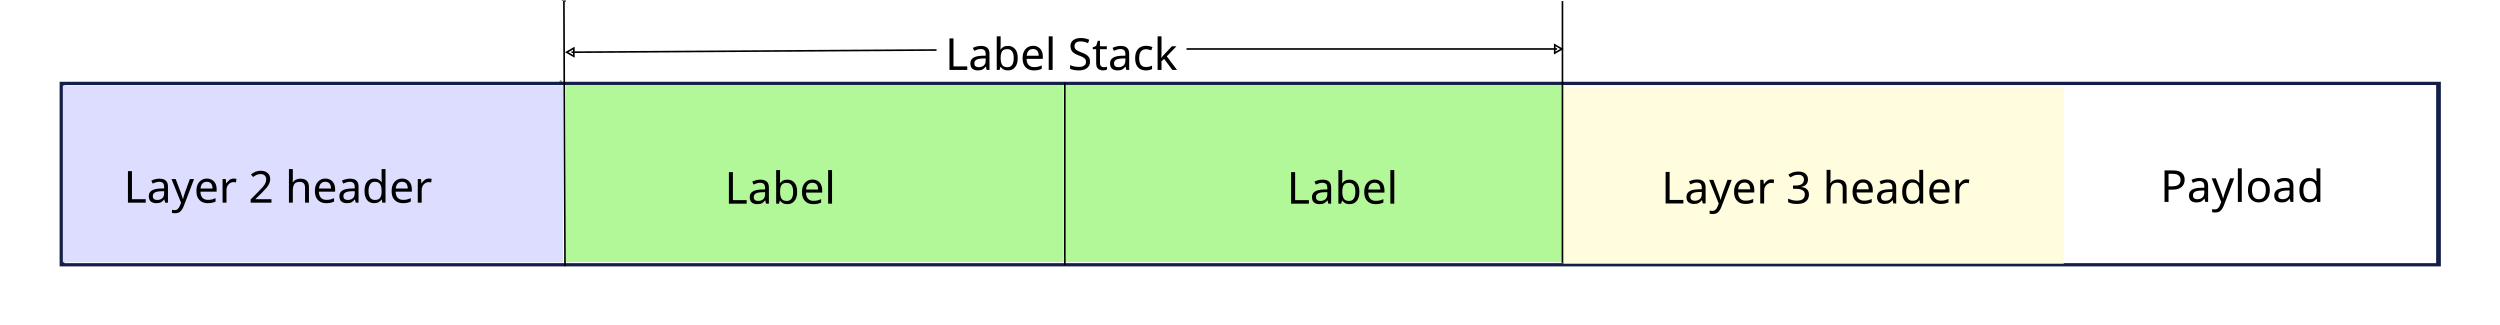
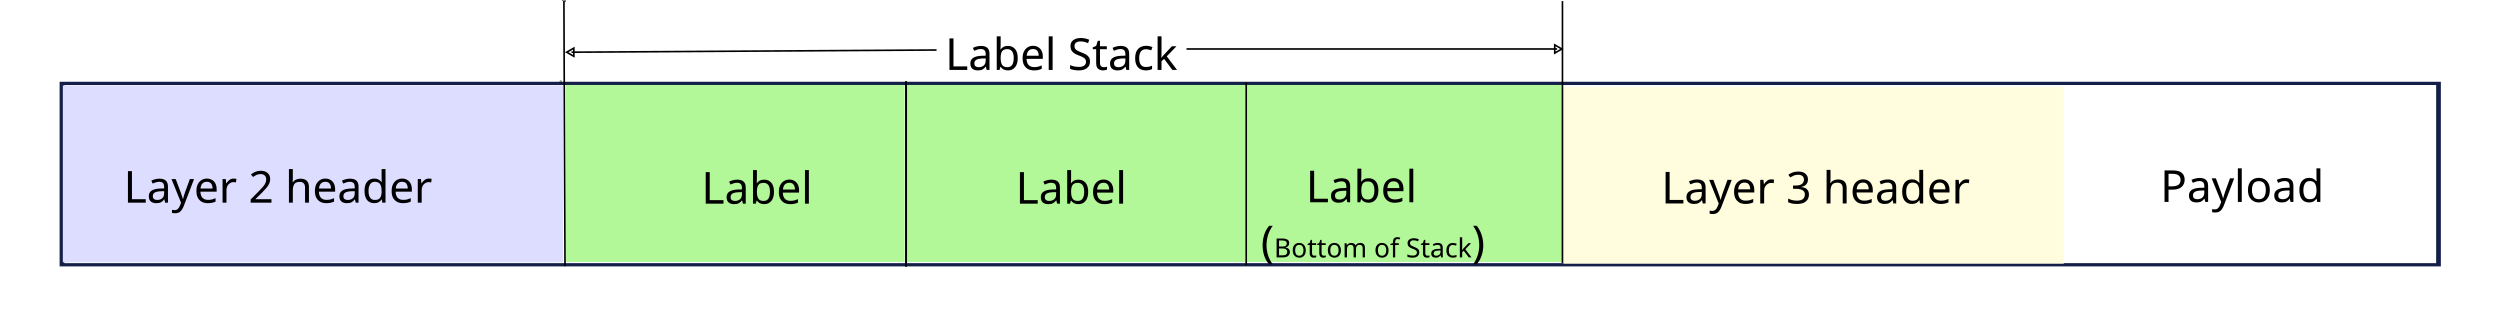
<svg xmlns="http://www.w3.org/2000/svg" width="400mm" height="52mm" viewBox="0 0 400 52" version="1.1" id="svg5">
  <defs id="defs2">
    <marker style="overflow:visible" id="marker19588" refX="0" refY="0" orient="auto-start-reverse" markerWidth="5.824" markerHeight="6.733" viewBox="0 0 5.824 6.733" preserveAspectRatio="xMidYMid">
      <path transform="scale(0.5)" style="fill:context-fill;fill-rule:evenodd;stroke:context-stroke;stroke-width:2" d="M 5.77,0 -2.88,5 V -5 Z" id="path19586" />
    </marker>
    <marker style="overflow:visible" id="EmptyTriangleIn" refX="0" refY="0" orient="auto-start-reverse" markerWidth="5.824" markerHeight="6.733" viewBox="0 0 5.824 6.733" preserveAspectRatio="xMidYMid">
      <path transform="scale(0.5)" style="fill:context-fill;fill-rule:evenodd;stroke:context-stroke;stroke-width:2" d="M 5.77,0 -2.88,5 V -5 Z" id="path153" />
    </marker>
  </defs>
  <g id="layer3" transform="matrix(1.000368,0,0,0.692196,-0.06068292,6.175722)">
    <rect style="fill:none;fill-opacity:1;fill-rule:evenodd;stroke:#131f49;stroke-width:0.752;stroke-opacity:1" id="rect234" width="380.106" height="41.925" x="9.972" y="10.355" />
  </g>
  <g id="layer1" transform="matrix(1,0,0,0.6817536,0,6.515053)">
    <rect style="fill:#ddddff;fill-opacity:1;fill-rule:evenodd;stroke:none;stroke-width:0.251" id="rect7464" width="80.035" height="41.501" x="10.052" y="10.503" />
    <rect style="fill:#fffddd;fill-opacity:1;fill-rule:evenodd;stroke:none;stroke-width:0.251" id="rect7464-8" width="80.035" height="41.501" x="250.169" y="10.825" />
-     <rect style="fill:#b3f898;fill-opacity:1;fill-rule:evenodd;stroke-width:0.429;font-variation-settings:normal;opacity:1;vector-effect:none;stroke-linecap:butt;stroke-linejoin:miter;stroke-miterlimit:4;stroke-dasharray:none;stroke-dashoffset:0;stroke-opacity:1;-inkscape-stroke:none;stop-color:#000000;stop-opacity:1" id="rect7470" width="79.625" height="41.546" x="90.565" y="10.381" />
-     <rect style="font-variation-settings:normal;vector-effect:none;fill:#b3f898;fill-opacity:1;fill-rule:evenodd;stroke-width:0.429;stroke-linecap:butt;stroke-linejoin:miter;stroke-miterlimit:4;stroke-dasharray:none;stroke-dashoffset:0;stroke-opacity:1;-inkscape-stroke:none;stop-color:#000000" id="rect7470-2" width="79.625" height="41.546" x="170.469" y="10.381" />
+     <rect style="font-variation-settings:normal;opacity:1;vector-effect:none;fill:#b3f898;fill-opacity:1;fill-rule:evenodd;stroke-width:0.354;stroke-linecap:butt;stroke-linejoin:miter;stroke-miterlimit:4;stroke-dasharray:none;stroke-dashoffset:0;stroke-opacity:1;-inkscape-stroke:none;stop-color:#000000;stop-opacity:1" id="rect7470" width="54.183" height="41.546" x="90.565" y="10.381" />
+     <rect style="font-variation-settings:normal;vector-effect:none;fill:#b3f898;fill-opacity:1;fill-rule:evenodd;stroke-width:0.342;stroke-linecap:butt;stroke-linejoin:miter;stroke-miterlimit:4;stroke-dasharray:none;stroke-dashoffset:0;stroke-opacity:1;-inkscape-stroke:none;stop-color:#000000" id="rect7470-2" width="50.738" height="41.546" x="199.356" y="10.381" />
+     <rect style="font-variation-settings:normal;opacity:1;vector-effect:none;fill:#b3f898;fill-opacity:1;fill-rule:evenodd;stroke-width:0.354;stroke-linecap:butt;stroke-linejoin:miter;stroke-miterlimit:4;stroke-dasharray:none;stroke-dashoffset:0;stroke-opacity:1;-inkscape-stroke:none;stop-color:#000000;stop-opacity:1" id="rect2" width="54.183" height="41.546" x="145.069" y="10.381" />
+     <path style="fill:none;stroke:#000000;stroke-width:0.32px;stroke-linecap:butt;stroke-linejoin:miter;stroke-opacity:1" d="M 144.967,9.492 V 53.03" id="path2" />
  </g>
  <g id="layer4" transform="translate(0.2007032,-7.827426)">
    <text xml:space="preserve" style="font-style:normal;font-variant:normal;font-weight:normal;font-stretch:normal;font-size:7.056px;line-height:1.25;font-family:sans-serif;-inkscape-font-specification:'sans-serif, Normal';font-variant-ligatures:normal;font-variant-caps:normal;font-variant-numeric:normal;font-variant-east-asian:normal;fill:#000000;fill-opacity:1;stroke:none;stroke-width:0.265" x="19.583" y="40.259" id="text13813">
      <tspan id="tspan13811" style="font-style:normal;font-variant:normal;font-weight:normal;font-stretch:normal;font-size:7.056px;font-family:sans-serif;-inkscape-font-specification:'sans-serif, Normal';font-variant-ligatures:normal;font-variant-caps:normal;font-variant-numeric:normal;font-variant-east-asian:normal;stroke-width:0.265" x="19.583" y="40.259">Layer 2 header</tspan>
    </text>
    <text xml:space="preserve" style="font-style:normal;font-variant:normal;font-weight:normal;font-stretch:normal;font-size:7.056px;line-height:1.25;font-family:sans-serif;-inkscape-font-specification:'sans-serif, Normal';font-variant-ligatures:normal;font-variant-caps:normal;font-variant-numeric:normal;font-variant-east-asian:normal;fill:#000000;fill-opacity:1;stroke:none;stroke-width:0.265" x="265.611" y="40.384" id="text13813-4">
      <tspan id="tspan13811-6" style="font-style:normal;font-variant:normal;font-weight:normal;font-stretch:normal;font-size:7.056px;font-family:sans-serif;-inkscape-font-specification:'sans-serif, Normal';font-variant-ligatures:normal;font-variant-caps:normal;font-variant-numeric:normal;font-variant-east-asian:normal;stroke-width:0.265" x="265.611" y="40.384">Layer 3 header</tspan>
    </text>
-     <text xml:space="preserve" style="font-style:normal;font-variant:normal;font-weight:normal;font-stretch:normal;font-size:7.056px;line-height:1.25;font-family:sans-serif;-inkscape-font-specification:'sans-serif, Normal';font-variant-ligatures:normal;font-variant-caps:normal;font-variant-numeric:normal;font-variant-east-asian:normal;fill:#000000;fill-opacity:1;stroke:none;stroke-width:0.265" x="115.734" y="40.414" id="text13817">
-       <tspan id="tspan13815" style="font-style:normal;font-variant:normal;font-weight:normal;font-stretch:normal;font-size:7.056px;font-family:sans-serif;-inkscape-font-specification:'sans-serif, Normal';font-variant-ligatures:normal;font-variant-caps:normal;font-variant-numeric:normal;font-variant-east-asian:normal;stroke-width:0.265" x="115.734" y="40.414">Label</tspan>
+     <text xml:space="preserve" style="font-style:normal;font-variant:normal;font-weight:normal;font-stretch:normal;font-size:7.056px;line-height:1.25;font-family:sans-serif;-inkscape-font-specification:'sans-serif, Normal';font-variant-ligatures:normal;font-variant-caps:normal;font-variant-numeric:normal;font-variant-east-asian:normal;fill:#000000;fill-opacity:1;stroke:none;stroke-width:0.265" x="112.029" y="40.414" id="text13817">
+       <tspan id="tspan13815" style="font-style:normal;font-variant:normal;font-weight:normal;font-stretch:normal;font-size:7.056px;font-family:sans-serif;-inkscape-font-specification:'sans-serif, Normal';font-variant-ligatures:normal;font-variant-caps:normal;font-variant-numeric:normal;font-variant-east-asian:normal;stroke-width:0.265" x="112.029" y="40.414">Label</tspan>
    </text>
    <text xml:space="preserve" style="font-style:normal;font-variant:normal;font-weight:normal;font-stretch:normal;font-size:7.056px;line-height:1.25;font-family:sans-serif;-inkscape-font-specification:'sans-serif, Normal';font-variant-ligatures:normal;font-variant-caps:normal;font-variant-numeric:normal;font-variant-east-asian:normal;fill:#000000;fill-opacity:1;stroke:none;stroke-width:0.265" x="151.026" y="19.015" id="text13817-5">
      <tspan id="tspan13815-17" style="font-style:normal;font-variant:normal;font-weight:normal;font-stretch:normal;font-size:7.056px;font-family:sans-serif;-inkscape-font-specification:'sans-serif, Normal';font-variant-ligatures:normal;font-variant-caps:normal;font-variant-numeric:normal;font-variant-east-asian:normal;stroke-width:0.265" x="151.026" y="19.015">Label Stack</tspan>
    </text>
-     <text xml:space="preserve" style="font-style:normal;font-variant:normal;font-weight:normal;font-stretch:normal;font-size:7.056px;line-height:1.25;font-family:sans-serif;-inkscape-font-specification:'sans-serif, Normal';font-variant-ligatures:normal;font-variant-caps:normal;font-variant-numeric:normal;font-variant-east-asian:normal;fill:#000000;fill-opacity:1;stroke:none;stroke-width:0.265" x="205.692" y="40.414" id="text13817-3">
-       <tspan id="tspan13815-1" style="font-style:normal;font-variant:normal;font-weight:normal;font-stretch:normal;font-size:7.056px;font-family:sans-serif;-inkscape-font-specification:'sans-serif, Normal';font-variant-ligatures:normal;font-variant-caps:normal;font-variant-numeric:normal;font-variant-east-asian:normal;stroke-width:0.265" x="205.692" y="40.414">Label</tspan>
+     <text xml:space="preserve" style="font-style:normal;font-variant:normal;font-weight:normal;font-stretch:normal;font-size:7.056px;line-height:1.25;font-family:sans-serif;-inkscape-font-specification:'sans-serif, Normal';font-variant-ligatures:normal;font-variant-caps:normal;font-variant-numeric:normal;font-variant-east-asian:normal;text-align:center;text-anchor:middle;fill:#000000;fill-opacity:1;stroke:none;stroke-width:0.265" x="224.049" y="40.186" id="text13817-3">
+       <tspan id="tspan13815-1" style="font-style:normal;font-variant:normal;font-weight:normal;font-stretch:normal;font-size:7.056px;font-family:sans-serif;-inkscape-font-specification:'sans-serif, Normal';font-variant-ligatures:normal;font-variant-caps:normal;font-variant-numeric:normal;font-variant-east-asian:normal;text-align:center;text-anchor:middle;stroke-width:0.265" x="224.049" y="40.186">Label</tspan>
+       <tspan style="font-style:normal;font-variant:normal;font-weight:normal;font-stretch:normal;font-size:7.056px;font-family:sans-serif;-inkscape-font-specification:'sans-serif, Normal';font-variant-ligatures:normal;font-variant-caps:normal;font-variant-numeric:normal;font-variant-east-asian:normal;text-align:center;text-anchor:middle;stroke-width:0.265" x="224.049" y="49.005" id="tspan3">(<tspan style="font-size:4.233px;text-align:center;text-anchor:middle" id="tspan4">Bottom of Stack</tspan>)</tspan>
    </text>
    <text xml:space="preserve" style="font-style:normal;font-variant:normal;font-weight:normal;font-stretch:normal;font-size:7.056px;line-height:1.25;font-family:sans-serif;-inkscape-font-specification:'sans-serif, Normal';font-variant-ligatures:normal;font-variant-caps:normal;font-variant-numeric:normal;font-variant-east-asian:normal;fill:#000000;fill-opacity:1;stroke:none;stroke-width:0.265" x="345.437" y="40.139" id="text13825">
      <tspan id="tspan13823" style="font-style:normal;font-variant:normal;font-weight:normal;font-stretch:normal;font-size:7.056px;font-family:sans-serif;-inkscape-font-specification:'sans-serif, Normal';font-variant-ligatures:normal;font-variant-caps:normal;font-variant-numeric:normal;font-variant-east-asian:normal;stroke-width:0.265" x="345.437" y="40.139">Payload</tspan>
    </text>
-     <path style="fill:none;stroke:#000000;stroke-width:0.265px;stroke-linecap:butt;stroke-linejoin:miter;stroke-opacity:1" d="M 170.171,21.04 V 50.246" id="path17222" />
+     <path style="fill:none;stroke:#000000;stroke-width:0.265px;stroke-linecap:butt;stroke-linejoin:miter;stroke-opacity:1" d="M 199.191,21.04 V 50.246" id="path17222" />
    <circle id="path17302" style="fill:#b3f898;stroke:#000000;stroke-width:0.265" cx="89.505" cy="20.866" r="0.031" />
    <circle id="path17304" style="fill:#b3f898;stroke:#000000;stroke-width:0.265" cx="90.201" cy="8.001" r="0.031" />
    <path style="fill:none;stroke:#000000;stroke-width:0.263px;stroke-linecap:butt;stroke-linejoin:miter;stroke-opacity:1;marker-start:url(#marker19588)" d="m 91.232,16.18 c 0.681,0 58.415,-0.351 58.415,-0.351" id="path17422" />
+     <text xml:space="preserve" style="font-style:normal;font-variant:normal;font-weight:normal;font-stretch:normal;font-size:7.056px;line-height:1.25;font-family:sans-serif;-inkscape-font-specification:'sans-serif, Normal';font-variant-ligatures:normal;font-variant-caps:normal;font-variant-numeric:normal;font-variant-east-asian:normal;fill:#000000;fill-opacity:1;stroke:none;stroke-width:0.265" x="162.3" y="40.414" id="text2">
+       <tspan id="tspan2" style="font-style:normal;font-variant:normal;font-weight:normal;font-stretch:normal;font-size:7.056px;font-family:sans-serif;-inkscape-font-specification:'sans-serif, Normal';font-variant-ligatures:normal;font-variant-caps:normal;font-variant-numeric:normal;font-variant-east-asian:normal;stroke-width:0.265" x="162.3" y="40.414">Label</tspan>
+     </text>
  </g>
  <g id="layer5">
    <circle id="path17308" style="fill:#b3f898;stroke:#000000;stroke-width:0.265" cx="90.054" cy="0" r="0.031" />
    <path style="fill:none;stroke:#000000;stroke-width:0.265px;stroke-linecap:butt;stroke-linejoin:miter;stroke-opacity:1" d="M 90.227,0.174 90.401,42.593" id="path17312" />
    <path style="fill:none;stroke:#000000;stroke-width:0.265px;stroke-linecap:butt;stroke-linejoin:miter;stroke-opacity:1" d="M 249.994,0.174 V 42.071" id="path17314" />
    <path style="fill:none;stroke:#000000;stroke-width:0.263px;stroke-linecap:butt;stroke-linejoin:miter;stroke-opacity:1;marker-start:url(#EmptyTriangleIn)" d="M 249.137,7.838 H 189.843" id="path17424" />
  </g>
</svg>
